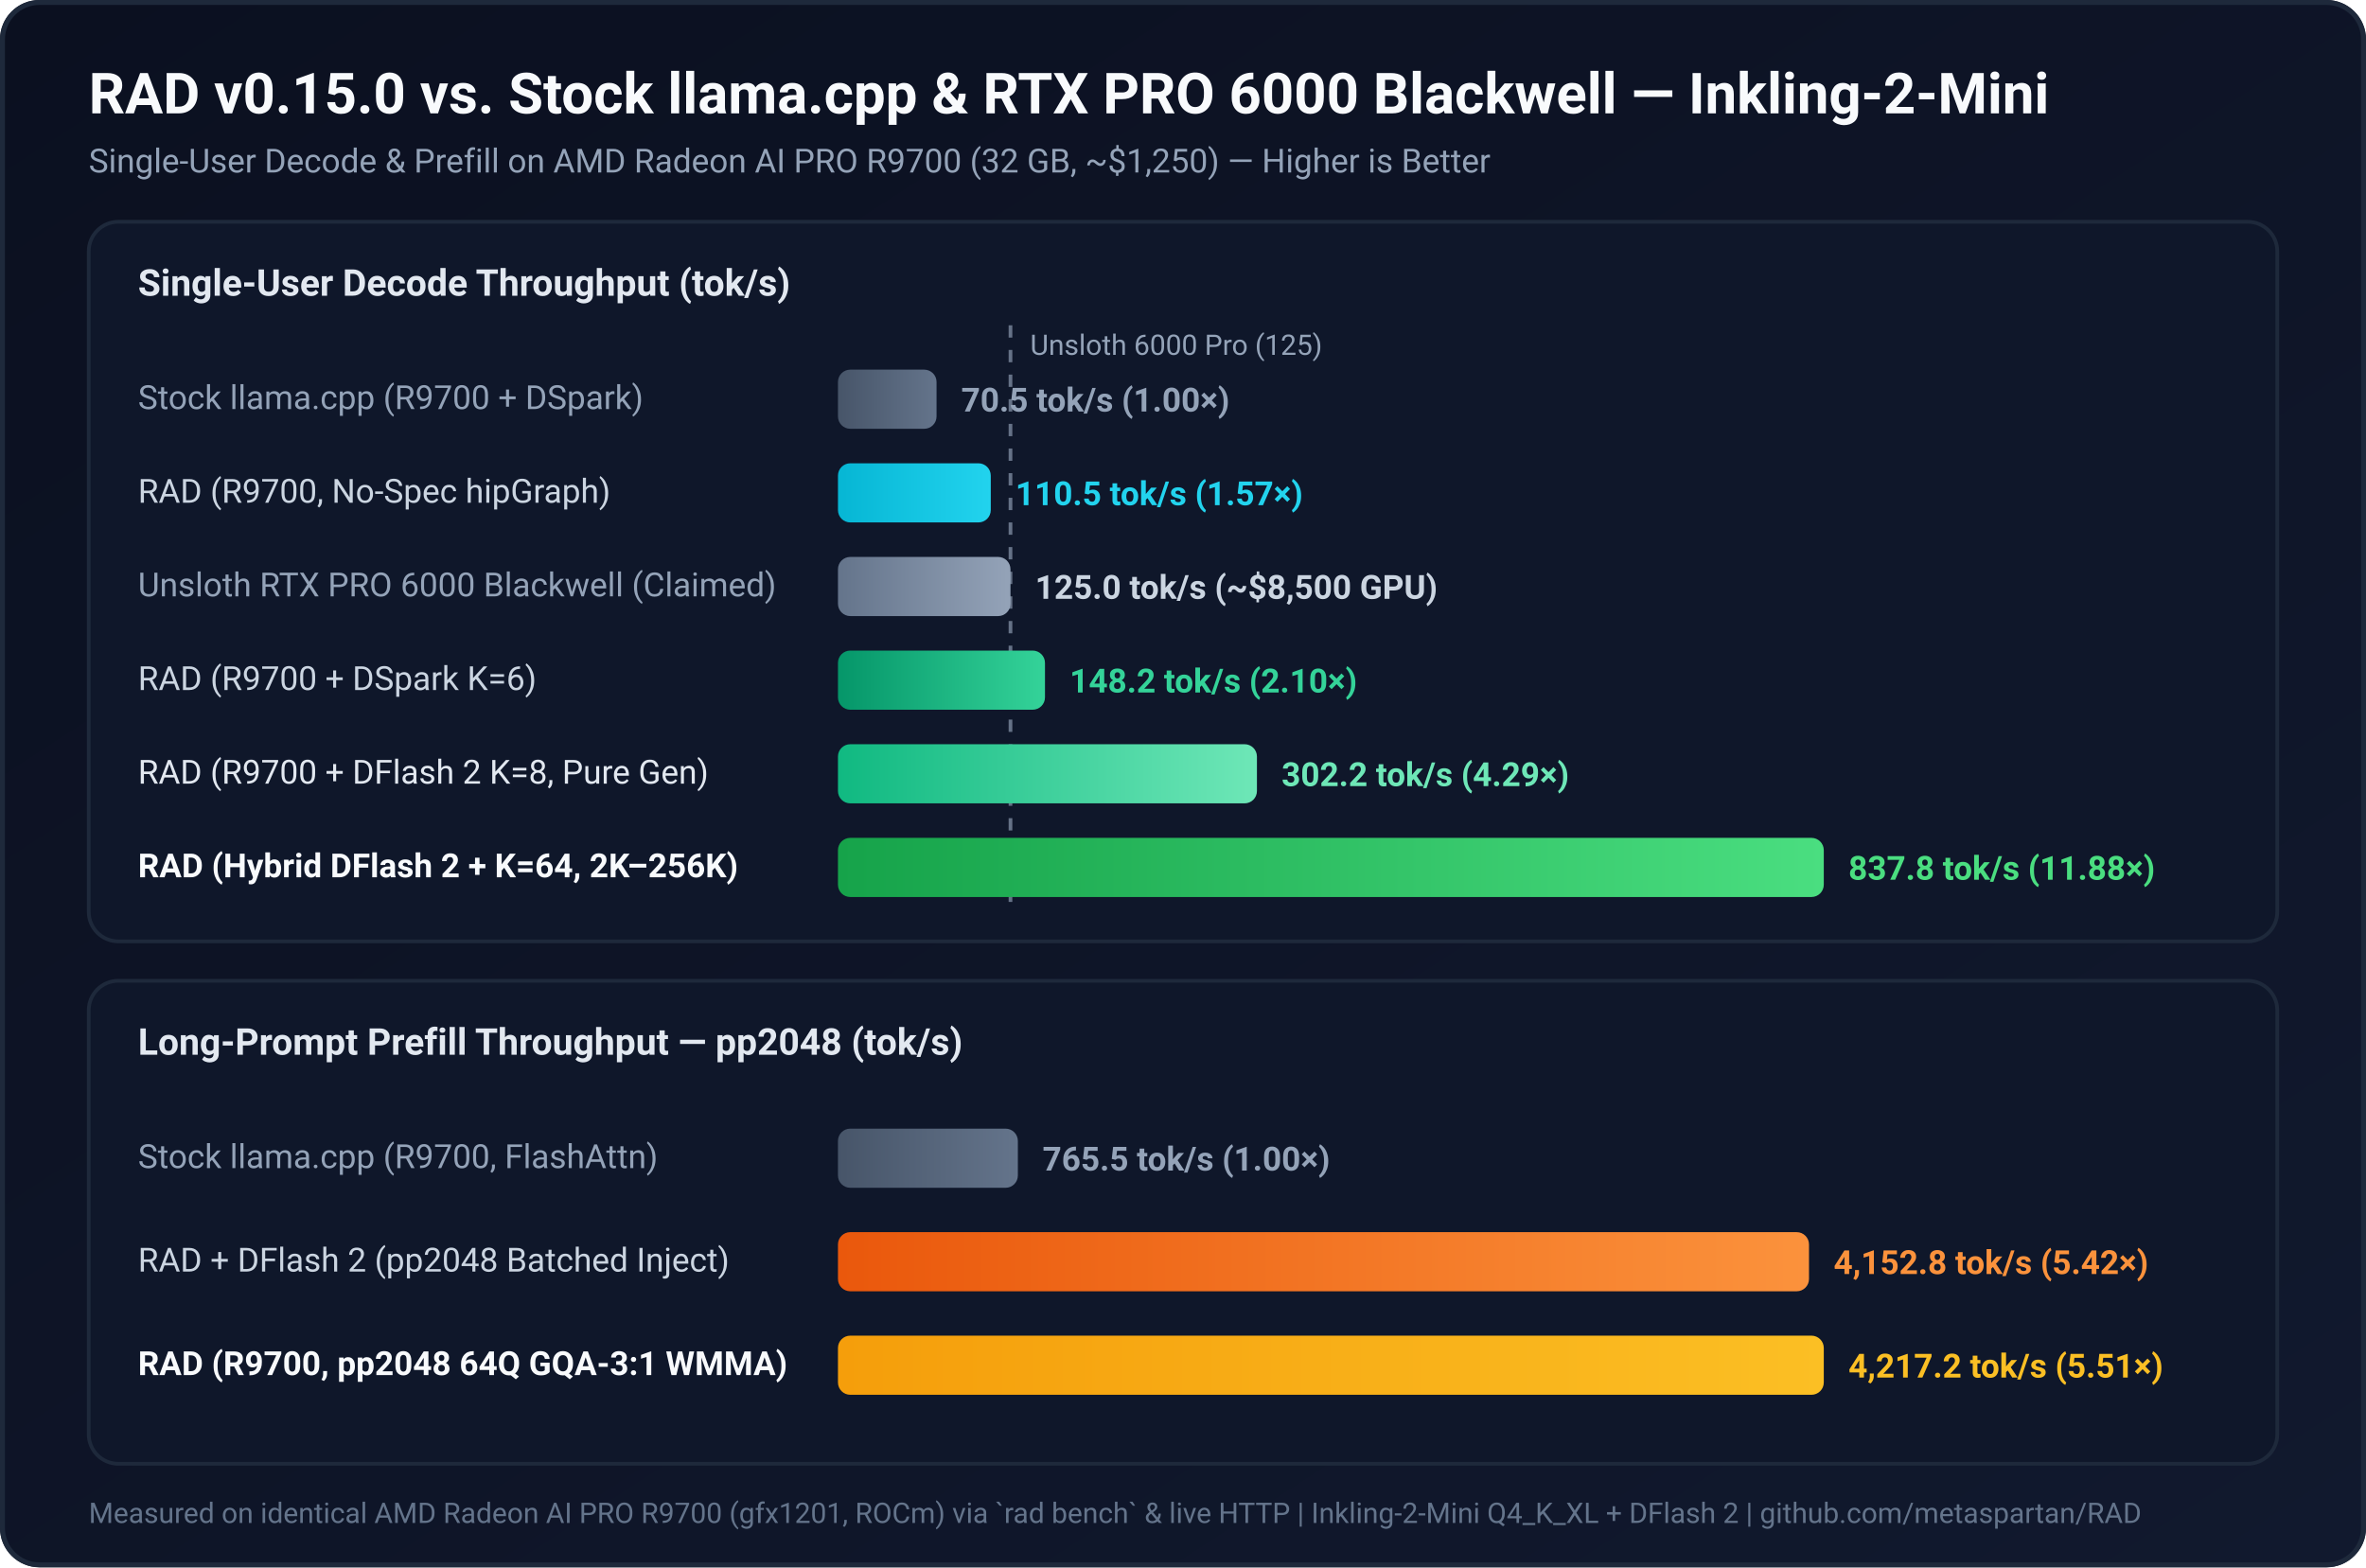
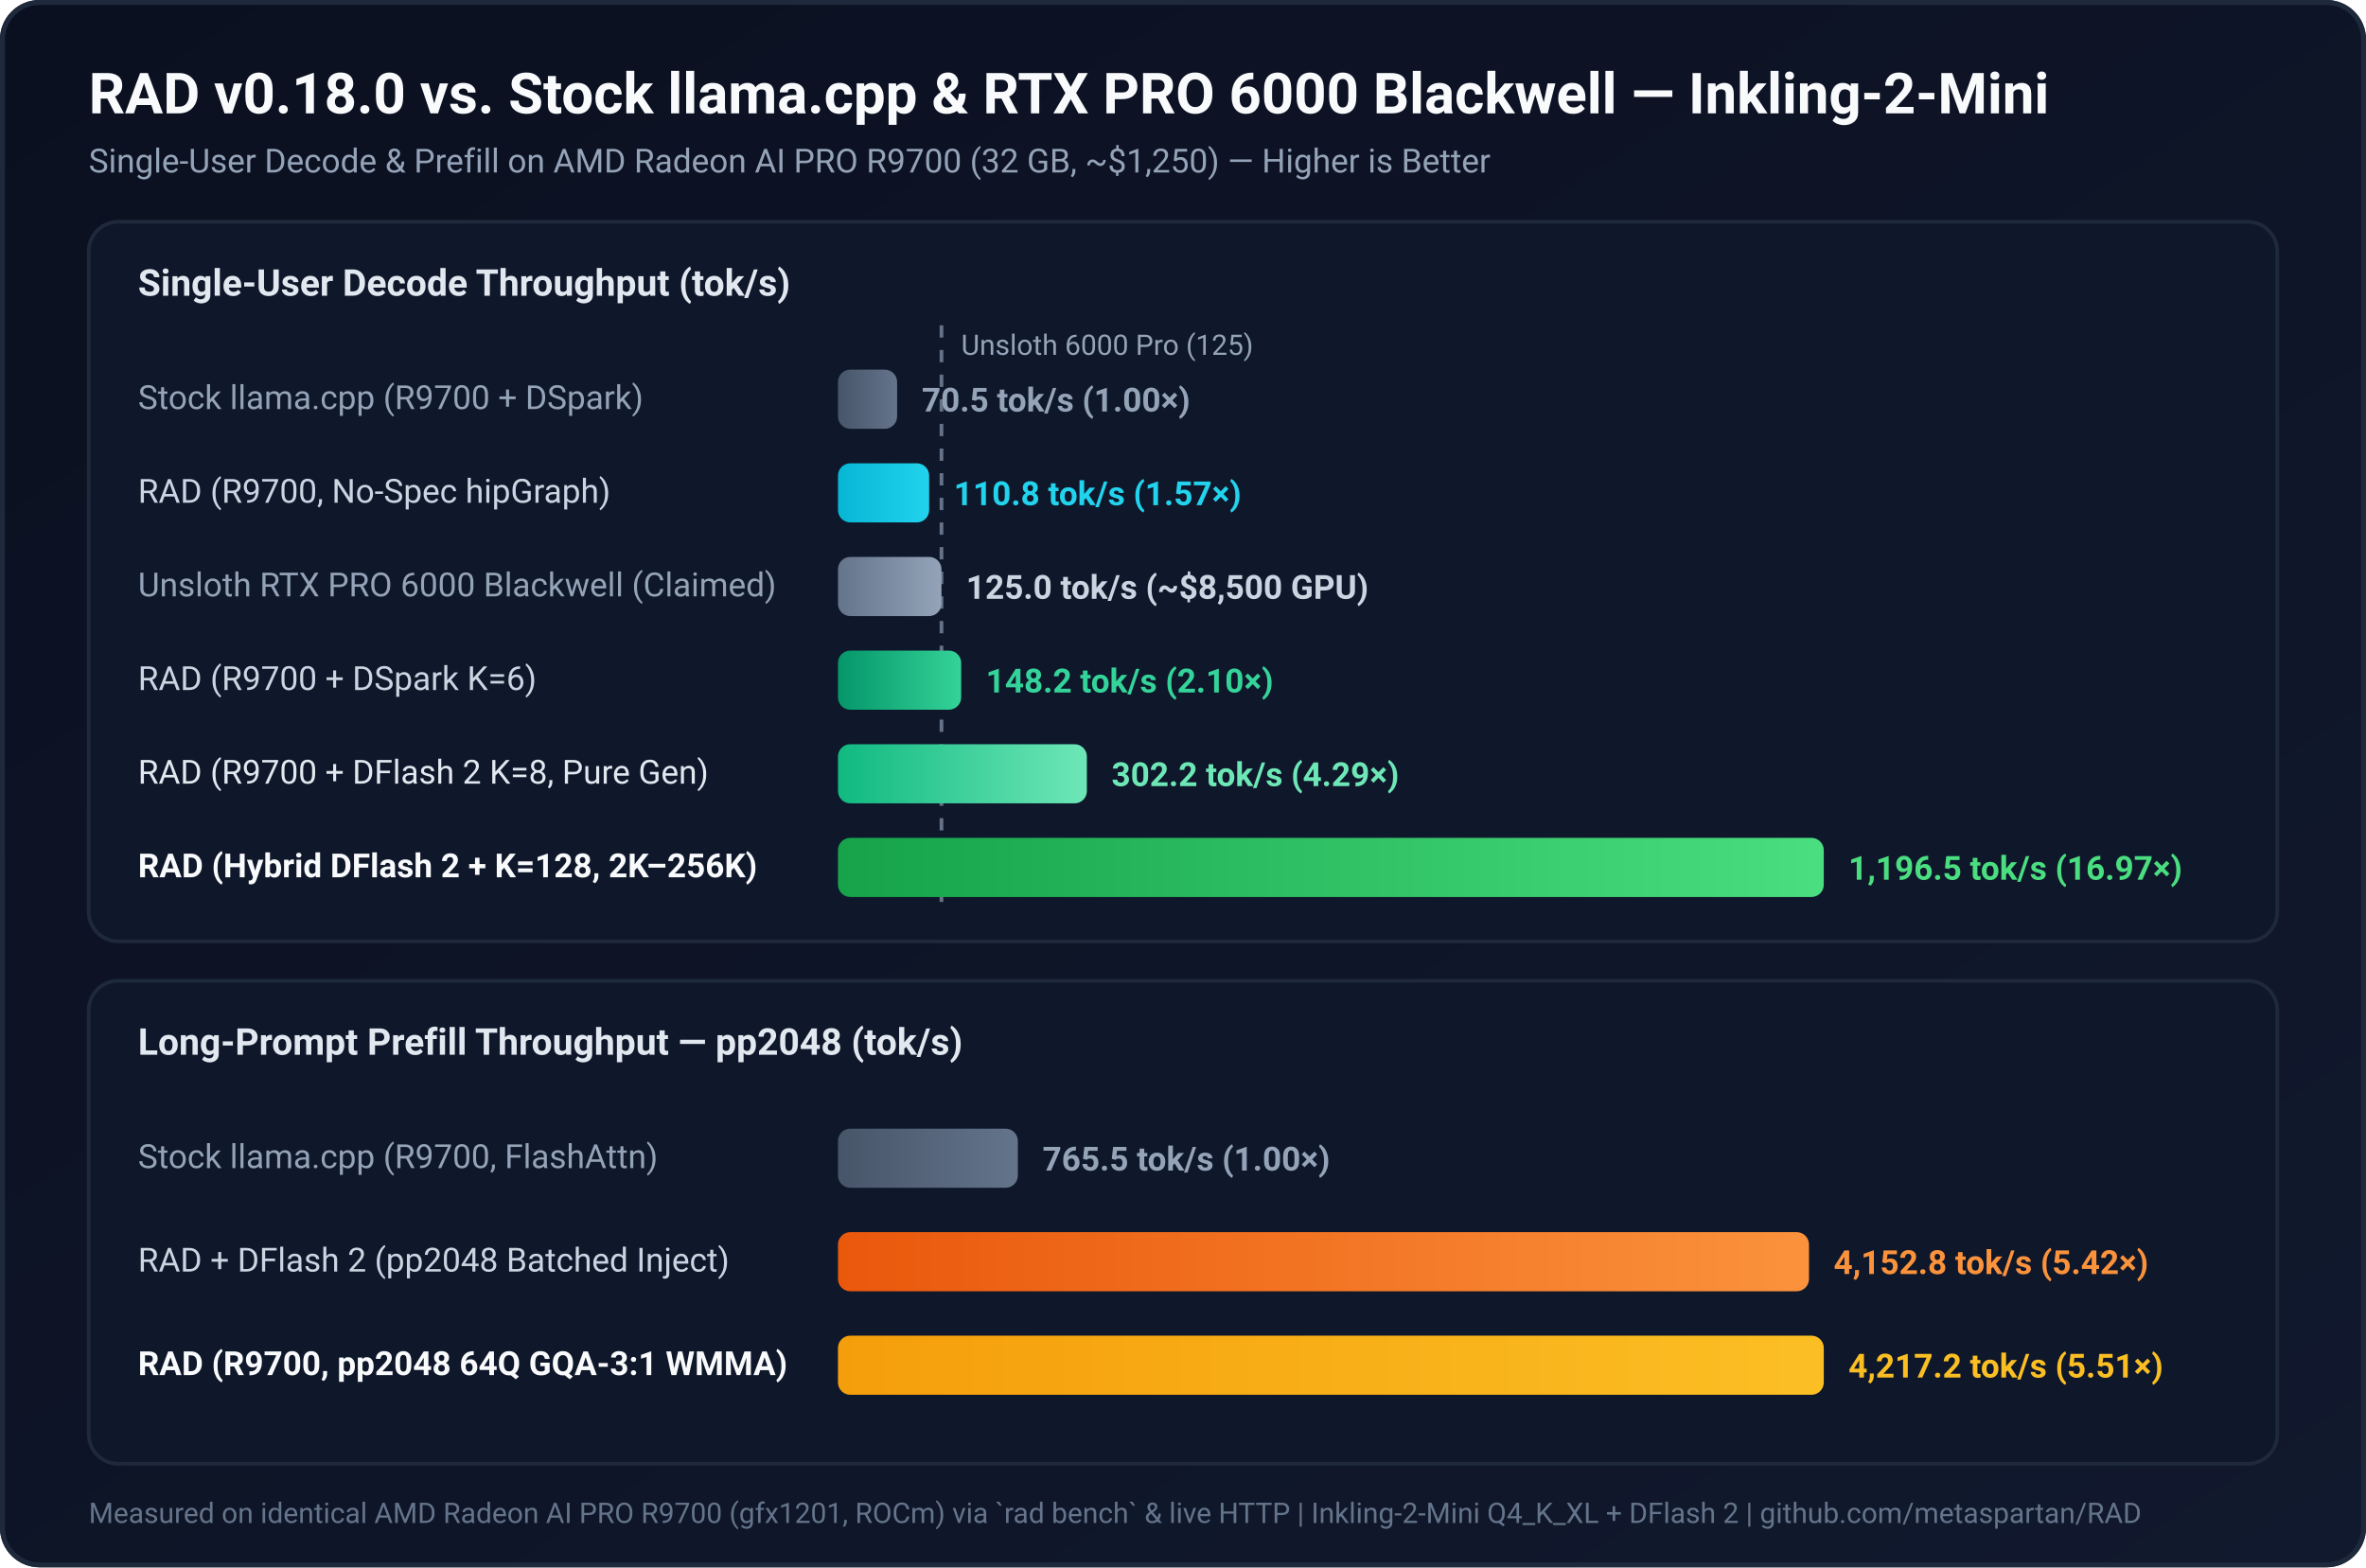
<svg xmlns="http://www.w3.org/2000/svg" viewBox="0 0 960 636" width="960" height="636">
  <defs>
    <linearGradient id="bg" x1="0" y1="0" x2="1" y2="1">
      <stop offset="0%" stop-color="#0b1020" />
      <stop offset="100%" stop-color="#11192e" />
    </linearGradient>
    <linearGradient id="emeraldGrad" x1="0" y1="0" x2="1" y2="0">
      <stop offset="0%" stop-color="#059669" />
      <stop offset="100%" stop-color="#34d399" />
    </linearGradient>
    <linearGradient id="greenGrad" x1="0" y1="0" x2="1" y2="0">
      <stop offset="0%" stop-color="#10b981" />
      <stop offset="100%" stop-color="#6ee7b7" />
    </linearGradient>
    <linearGradient id="limeGrad" x1="0" y1="0" x2="1" y2="0">
      <stop offset="0%" stop-color="#16a34a" />
      <stop offset="100%" stop-color="#4ade80" />
    </linearGradient>
    <linearGradient id="cyanGrad" x1="0" y1="0" x2="1" y2="0">
      <stop offset="0%" stop-color="#06b6d4" />
      <stop offset="100%" stop-color="#22d3ee" />
    </linearGradient>
    <linearGradient id="amberGrad" x1="0" y1="0" x2="1" y2="0">
      <stop offset="0%" stop-color="#f59e0b" />
      <stop offset="100%" stop-color="#fbbf24" />
    </linearGradient>
    <linearGradient id="orangeGrad" x1="0" y1="0" x2="1" y2="0">
      <stop offset="0%" stop-color="#ea580c" />
      <stop offset="100%" stop-color="#fb923c" />
    </linearGradient>
    <linearGradient id="slateGrad" x1="0" y1="0" x2="1" y2="0">
      <stop offset="0%" stop-color="#475569" />
      <stop offset="100%" stop-color="#64748b" />
    </linearGradient>
    <linearGradient id="mutedGrad" x1="0" y1="0" x2="1" y2="0">
      <stop offset="0%" stop-color="#64748b" />
      <stop offset="100%" stop-color="#94a3b8" />
    </linearGradient>
  </defs>
  <rect width="960" height="636" rx="16" fill="url(#bg)" />
  <rect x="1" y="1" width="958" height="634" rx="15" fill="none" stroke="#1e293b" stroke-width="2" />
-   <text x="36" y="46" font-family="system-ui, -apple-system, Segoe UI, Roboto, sans-serif" font-size="23" font-weight="700" fill="#f8fafc">RAD v0.15.0 vs. Stock llama.cpp &amp; RTX PRO 6000 Blackwell — Inkling-2-Mini</text>
+   <text x="36" y="46" font-family="system-ui, -apple-system, Segoe UI, Roboto, sans-serif" font-size="23" font-weight="700" fill="#f8fafc">RAD v0.18.0 vs. Stock llama.cpp &amp; RTX PRO 6000 Blackwell — Inkling-2-Mini</text>
  <text x="36" y="70" font-family="system-ui, -apple-system, Segoe UI, Roboto, sans-serif" font-size="13.5" fill="#94a3b8">Single-User Decode &amp; Prefill on AMD Radeon AI PRO R9700 (32 GB, ~$1,250) — Higher is Better</text>
  <rect x="36" y="90" width="888" height="292" rx="12" fill="#0f172a" stroke="#1e293b" stroke-width="1.5" />
  <text x="56" y="120" font-family="system-ui, -apple-system, Segoe UI, Roboto, sans-serif" font-size="15" font-weight="700" fill="#e2e8f0">Single-User Decode Throughput (tok/s)</text>
-   <line x1="410" y1="132" x2="410" y2="366" stroke="#94a3b8" stroke-width="1.5" stroke-dasharray="5,5" opacity="0.65" />
-   <text x="418" y="144" font-family="system-ui, -apple-system, Segoe UI, Roboto, sans-serif" font-size="11.5" fill="#94a3b8">Unsloth 6000 Pro (125)</text>
+   <line x1="382" y1="132" x2="382" y2="366" stroke="#94a3b8" stroke-width="1.5" stroke-dasharray="5,5" opacity="0.65" />
+   <text x="390" y="144" font-family="system-ui, -apple-system, Segoe UI, Roboto, sans-serif" font-size="11.5" fill="#94a3b8">Unsloth 6000 Pro (125)</text>
  <text x="56" y="166" font-family="system-ui, -apple-system, Segoe UI, Roboto, sans-serif" font-size="13.5" fill="#94a3b8">Stock llama.cpp (R9700 + DSpark)</text>
-   <rect x="340" y="150" width="40" height="24" rx="5" fill="url(#slateGrad)" />
-   <text x="390" y="167" font-family="system-ui, -apple-system, Segoe UI, Roboto, sans-serif" font-size="13.5" font-weight="700" fill="#94a3b8">70.5 tok/s (1.00×)</text>
+   <rect x="340" y="150" width="24" height="24" rx="5" fill="url(#slateGrad)" />
+   <text x="374" y="167" font-family="system-ui, -apple-system, Segoe UI, Roboto, sans-serif" font-size="13.5" font-weight="700" fill="#94a3b8">70.5 tok/s (1.00×)</text>
  <text x="56" y="204" font-family="system-ui, -apple-system, Segoe UI, Roboto, sans-serif" font-size="13.5" fill="#cbd5e1">RAD (R9700, No-Spec hipGraph)</text>
-   <rect x="340" y="188" width="62" height="24" rx="5" fill="url(#cyanGrad)" />
-   <text x="412" y="205" font-family="system-ui, -apple-system, Segoe UI, Roboto, sans-serif" font-size="13.5" font-weight="700" fill="#22d3ee">110.5 tok/s (1.57×)</text>
+   <rect x="340" y="188" width="37" height="24" rx="5" fill="url(#cyanGrad)" />
+   <text x="387" y="205" font-family="system-ui, -apple-system, Segoe UI, Roboto, sans-serif" font-size="13.5" font-weight="700" fill="#22d3ee">110.8 tok/s (1.57×)</text>
  <text x="56" y="242" font-family="system-ui, -apple-system, Segoe UI, Roboto, sans-serif" font-size="13.5" fill="#94a3b8">Unsloth RTX PRO 6000 Blackwell (Claimed)</text>
-   <rect x="340" y="226" width="70" height="24" rx="5" fill="url(#mutedGrad)" />
-   <text x="420" y="243" font-family="system-ui, -apple-system, Segoe UI, Roboto, sans-serif" font-size="13.5" font-weight="700" fill="#cbd5e1">125.0 tok/s (~$8,500 GPU)</text>
+   <rect x="340" y="226" width="42" height="24" rx="5" fill="url(#mutedGrad)" />
+   <text x="392" y="243" font-family="system-ui, -apple-system, Segoe UI, Roboto, sans-serif" font-size="13.5" font-weight="700" fill="#cbd5e1">125.0 tok/s (~$8,500 GPU)</text>
  <text x="56" y="280" font-family="system-ui, -apple-system, Segoe UI, Roboto, sans-serif" font-size="13.5" fill="#cbd5e1">RAD (R9700 + DSpark K=6)</text>
-   <rect x="340" y="264" width="84" height="24" rx="5" fill="url(#emeraldGrad)" />
-   <text x="434" y="281" font-family="system-ui, -apple-system, Segoe UI, Roboto, sans-serif" font-size="13.5" font-weight="700" fill="#34d399">148.2 tok/s (2.10×)</text>
+   <rect x="340" y="264" width="50" height="24" rx="5" fill="url(#emeraldGrad)" />
+   <text x="400" y="281" font-family="system-ui, -apple-system, Segoe UI, Roboto, sans-serif" font-size="13.5" font-weight="700" fill="#34d399">148.2 tok/s (2.10×)</text>
  <text x="56" y="318" font-family="system-ui, -apple-system, Segoe UI, Roboto, sans-serif" font-size="13.5" fill="#e2e8f0">RAD (R9700 + DFlash 2 K=8, Pure Gen)</text>
-   <rect x="340" y="302" width="170" height="24" rx="5" fill="url(#greenGrad)" />
-   <text x="520" y="319" font-family="system-ui, -apple-system, Segoe UI, Roboto, sans-serif" font-size="13.5" font-weight="700" fill="#6ee7b7">302.2 tok/s (4.29×)</text>
-   <text x="56" y="356" font-family="system-ui, -apple-system, Segoe UI, Roboto, sans-serif" font-size="13.5" font-weight="700" fill="#f8fafc">RAD (Hybrid DFlash 2 + K=64, 2K–256K)</text>
+   <rect x="340" y="302" width="101" height="24" rx="5" fill="url(#greenGrad)" />
+   <text x="451" y="319" font-family="system-ui, -apple-system, Segoe UI, Roboto, sans-serif" font-size="13.5" font-weight="700" fill="#6ee7b7">302.2 tok/s (4.29×)</text>
+   <text x="56" y="356" font-family="system-ui, -apple-system, Segoe UI, Roboto, sans-serif" font-size="13.5" font-weight="700" fill="#f8fafc">RAD (Hybrid DFlash 2 + K=128, 2K–256K)</text>
  <rect x="340" y="340" width="400" height="24" rx="5" fill="url(#limeGrad)" />
-   <text x="750" y="357" font-family="system-ui, -apple-system, Segoe UI, Roboto, sans-serif" font-size="13.5" font-weight="700" fill="#4ade80">837.8 tok/s (11.88×)</text>
+   <text x="750" y="357" font-family="system-ui, -apple-system, Segoe UI, Roboto, sans-serif" font-size="13.5" font-weight="700" fill="#4ade80">1,196.5 tok/s (16.97×)</text>
  <rect x="36" y="398" width="888" height="196" rx="12" fill="#0f172a" stroke="#1e293b" stroke-width="1.5" />
  <text x="56" y="428" font-family="system-ui, -apple-system, Segoe UI, Roboto, sans-serif" font-size="15" font-weight="700" fill="#e2e8f0">Long-Prompt Prefill Throughput — pp2048 (tok/s)</text>
  <text x="56" y="474" font-family="system-ui, -apple-system, Segoe UI, Roboto, sans-serif" font-size="13.5" fill="#94a3b8">Stock llama.cpp (R9700, FlashAttn)</text>
  <rect x="340" y="458" width="73" height="24" rx="5" fill="url(#slateGrad)" />
  <text x="423" y="475" font-family="system-ui, -apple-system, Segoe UI, Roboto, sans-serif" font-size="13.5" font-weight="700" fill="#94a3b8">765.5 tok/s (1.00×)</text>
  <text x="56" y="516" font-family="system-ui, -apple-system, Segoe UI, Roboto, sans-serif" font-size="13.5" fill="#cbd5e1">RAD + DFlash 2 (pp2048 Batched Inject)</text>
  <rect x="340" y="500" width="394" height="24" rx="5" fill="url(#orangeGrad)" />
  <text x="744" y="517" font-family="system-ui, -apple-system, Segoe UI, Roboto, sans-serif" font-size="13.5" font-weight="700" fill="#fb923c">4,152.8 tok/s (5.42×)</text>
  <text x="56" y="558" font-family="system-ui, -apple-system, Segoe UI, Roboto, sans-serif" font-size="13.5" font-weight="700" fill="#f8fafc">RAD (R9700, pp2048 64Q GQA-3:1 WMMA)</text>
  <rect x="340" y="542" width="400" height="24" rx="5" fill="url(#amberGrad)" />
  <text x="750" y="559" font-family="system-ui, -apple-system, Segoe UI, Roboto, sans-serif" font-size="13.5" font-weight="700" fill="#fbbf24">4,217.2 tok/s (5.51×)</text>
  <text x="36" y="618" font-family="system-ui, -apple-system, Segoe UI, Roboto, sans-serif" font-size="11.5" fill="#64748b">Measured on identical AMD Radeon AI PRO R9700 (gfx1201, ROCm) via `rad bench` &amp; live HTTP | Inkling-2-Mini Q4_K_XL + DFlash 2 | github.com/metaspartan/RAD</text>
</svg>
